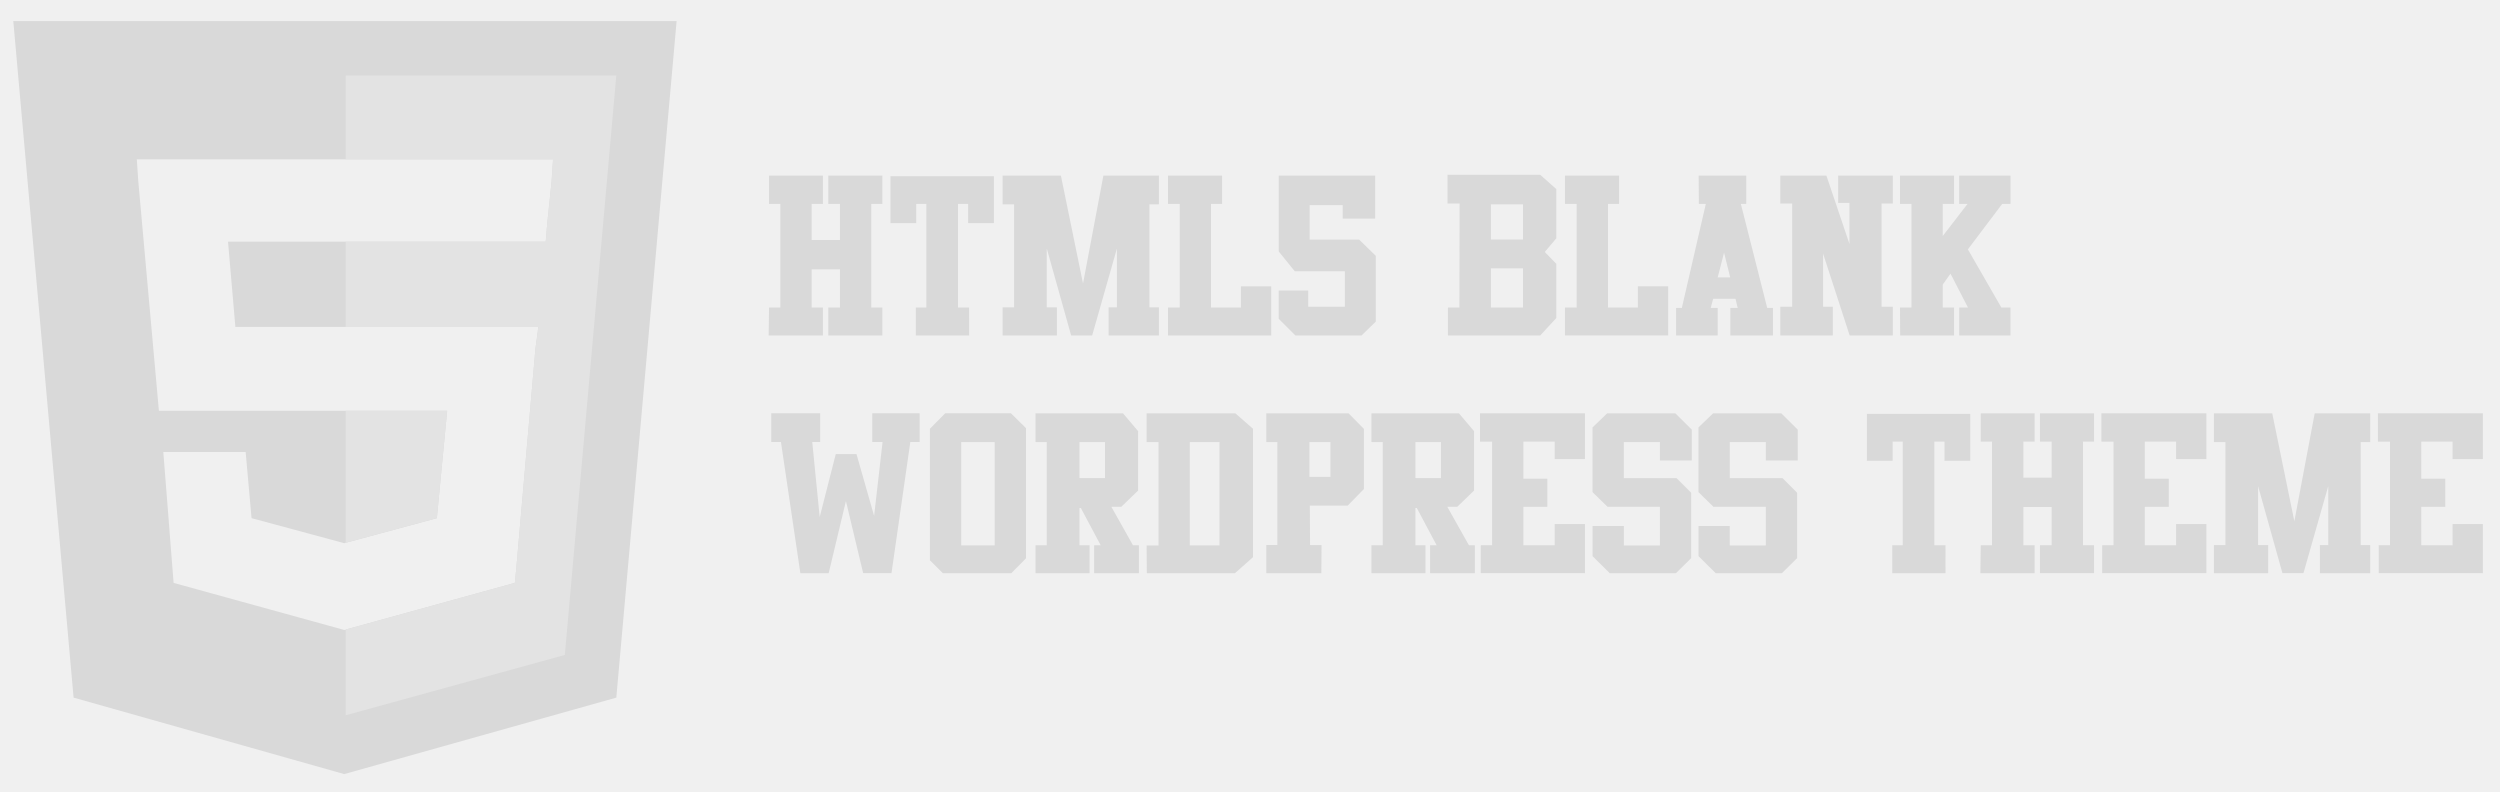
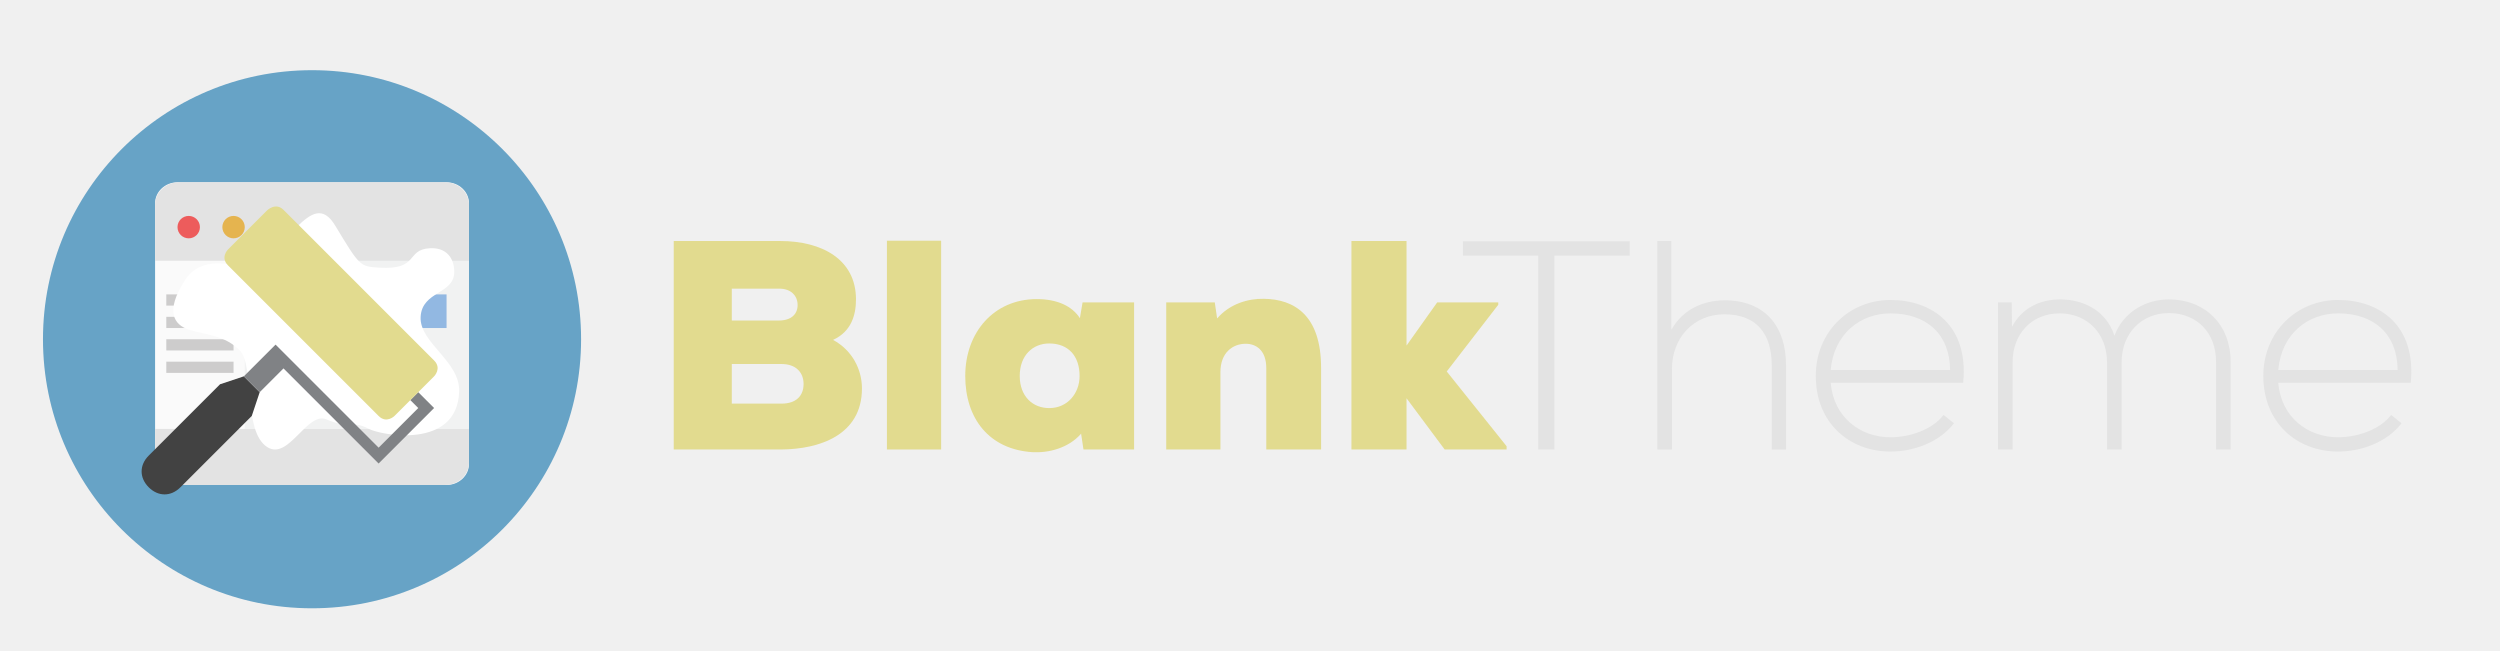
- <svg xmlns="http://www.w3.org/2000/svg" version="1.1" id="Layer_1" x="0px" y="0px" viewBox="-61.75 -24.158 300 95" enable-background="new -61.75 -24.158 300 95" xml:space="preserve">
-   <path fill="#D9D9D9" d="M-60.155-21.633l7.236,81.19l32.475,9.176l32.652-9.176l7.236-81.19H-60.155z M4.441-2.394L3.91,2.724  L3.735,4.84h-24.179l0,0h-13.944l0.883,10.237h13.237H0.027h2.824l-0.352,2.647L0.205,44.021l-0.176,1.766l-20.297,5.6v0.049h-0.176  l-20.473-5.646l-1.236-15.708h4.588h5.293l0.708,7.939l11.12,3.003l0.176-0.048l10.943-2.952l1.236-12.885h-12.178h-22.415  l-2.472-27.531l-0.176-2.65h24.886h0.176H4.618L4.441-2.394z" />
-   <polygon fill="#E3E3E3" points="-8.091,25.137 -20.268,25.137 -20.268,25.137 -20.268,40.975 -9.327,38.022 " />
-   <polygon fill="#E3E3E3" points="-20.268,-15.104 -20.268,-5.042 4.618,-5.042 4.441,-2.394 3.91,2.724 3.735,4.842 -20.268,4.842   -20.268,15.077 0.027,15.077 2.851,15.077 2.499,17.724 0.205,44.022 0.029,45.788 -20.268,51.388 -20.268,61.674 6.03,54.435   12.206,-15.104 " />
-   <g enable-background="new    ">
-     <path fill="#D9D9D9" d="M35.648,8.159v4.586h1.354v3.351h-6.514l0.048-3.351h1.354V0.313h-1.354v-3.399h6.466v3.399h-1.354V4.64   h3.4V0.313h-1.403v-3.399h6.489v3.399h-1.332v7.812v4.621h1.332v3.351h-6.489v-3.351h1.403V8.159H35.648z" />
-     <path fill="#D9D9D9" d="M54.547,16.097h-6.395v-3.351h1.26V0.313h-1.213v2.305h-3.091v-5.634h12.408v5.634h-3.091V0.313h-1.214   v12.432h1.332L54.547,16.097L54.547,16.097z" />
-     <path fill="#D9D9D9" d="M70.657-3.085h6.662V0.36h-1.139v12.363h1.139v3.375h-6.037v-3.375h0.999V5.663l-2.973,10.436h-2.52   L63.863,5.663v7.061h1.213v3.375h-6.514v-3.375h1.379V0.362h-1.379v-3.447h6.996l2.655,12.954L70.657-3.085z" />
-     <path fill="#D9D9D9" d="M83.57,12.746h3.59v-2.545h3.635v5.896H78.411v-3.351h1.403V0.313h-1.403v-3.399h6.49v3.399h-1.332   L83.57,12.746L83.57,12.746z" />
-     <path fill="#D9D9D9" d="M93.624,8.396L91.7,6.024v-9.109h11.573v5.158h-3.898V0.457h-3.97v4.136h5.941l1.998,1.95v7.892   l-1.71,1.664h-7.94l-1.998-1.998v-3.399h3.54v1.951h4.399V8.396H93.624L93.624,8.396z" />
-     <path fill="#D9D9D9" d="M123.077,16.097H112v-3.351h1.377l0.025-12.48h-1.45v-3.446h11.125l1.928,1.708v5.913l-1.381,1.637   l1.381,1.424v6.505L123.077,16.097z M121.01,0.36h-3.853v4.23h3.853V0.36z M121.01,8.038h-3.853v4.708h3.853V8.038z" />
-     <path fill="#D9D9D9" d="M131.205,12.746h3.59v-2.545h3.638v5.896h-12.385v-3.351h1.402V0.313h-1.402v-3.399h6.49v3.399h-1.333   V12.746z" />
-     <path fill="#D9D9D9" d="M144.374,16.097h-4.992v-3.305h0.69l2.875-12.478h-0.833l-0.026-3.399h5.709v3.399h-0.643l3.161,12.478   h0.692v3.305h-5.113v-3.305h0.879l-0.26-1.091h-2.687l-0.286,1.091h0.833V16.097L144.374,16.097z M145.874,9.132l-0.738-2.971   l-0.762,2.971H145.874z" />
-     <path fill="#D9D9D9" d="M158.187,16.097h-6.299v-3.445h1.424V0.266h-1.424v-3.351h5.531l2.765,8.2v-4.92h-1.356v-3.28h6.559v3.351   h-1.35v12.386h1.35v3.445h-5.178l-3.188-9.818v6.37h1.166V16.097L158.187,16.097z" />
-     <path fill="#D9D9D9" d="M173.353,0.313v-3.399h6.156v3.399h-0.999l-4.114,5.454l4.016,6.978h1.098v3.351h-6.156v-3.351h1.05   l-2.093-4.065l-0.928,1.307v2.758h1.354v3.351h-6.467l-0.021-3.351h1.377V0.313h-1.377v-3.399h6.487v3.399h-1.356v3.85l2.973-3.85   H173.353z" />
+ <svg xmlns="http://www.w3.org/2000/svg" version="1.1" id="Layer_1" x="0px" y="0px" viewBox="0 0 223 58" enable-background="new 0 0 223 58" xml:space="preserve">
+   <g id="BG_-_circle_71_">
+     <g>
+       <circle fill="#67A3C6" cx="27.833" cy="30.26" r="24" />
+     </g>
  </g>
-   <g enable-background="new    ">
-     <path fill="#D9D9D9" d="M37.692,44.622h-3.4l-2.328-15.737H30.8v-3.448h5.871v3.448H35.72l0.894,9.005l1.928-7.558h2.487   l2.115,7.418l1.014-8.865h-1.235v-3.448h5.682v3.448h-1.117L45.229,44.62h-3.4l-2.068-8.653L37.692,44.622z" />
-     <path fill="#D9D9D9" d="M51.384,44.622l-1.545-1.546V27.29l1.832-1.853h7.892l1.807,1.781V42.84l-1.76,1.782H51.384z    M57.612,28.887h-4.018v12.405h4.018V28.887z" />
-     <path fill="#D9D9D9" d="M68.998,44.622h-6.489v-3.351h1.354V28.887h-1.354V25.44h10.504l1.81,2.141v7.128l-2.021,1.95h-1.188   l2.591,4.612h0.713v3.353h-5.372v-3.353h0.784l-2.377-4.469h-0.166v4.469H69L68.998,44.622L68.998,44.622z M70.854,28.887h-3.066   v4.326h3.066V28.887z" />
-     <path fill="#D9D9D9" d="M86.447,44.622H75.868l-0.024-3.327h1.426V28.887h-1.426V25.44h10.65l2.115,1.851v15.412L86.447,44.622z    M84.591,28.887h-3.566v12.405h3.566V28.887z" />
-     <path fill="#D9D9D9" d="M96.81,44.622h-6.606v-3.378h1.331V28.887h-1.331V25.44h9.872l1.846,1.871v7.21l-1.949,1.994h-4.543   l0.027,4.731h1.379L96.81,44.622z M97.904,28.887h-2.521v4.181h2.521V28.887z" />
-     <path fill="#D9D9D9" d="M109.313,44.622h-6.49v-3.351h1.354V28.887h-1.354V25.44h10.503l1.81,2.141v7.128l-2.018,1.95h-1.19   l2.591,4.612h0.715v3.353h-5.374v-3.353h0.785l-2.378-4.469H108.1v4.469h1.211v3.351H109.313z M111.168,28.887h-3.064v4.326h3.064   V28.887L111.168,28.887z" />
-     <path fill="#D9D9D9" d="M128.447,44.622h-12.504v-3.351h1.357V28.837h-1.449V25.44h12.596v5.49h-3.634v-2.092h-3.756v4.445h2.877   v3.378h-2.877v4.612h3.756V38.73h3.634V44.622z" />
-     <path fill="#D9D9D9" d="M129.353,38.964h3.757v2.331h4.326v-4.636h-6.281l-1.802-1.763v-7.765l1.761-1.691h8.175l1.976,1.957v3.7   h-3.828v-2.209h-4.326v4.326h6.322l1.76,1.76v7.845l-1.832,1.807h-7.939l-2.067-2.046V38.964L129.353,38.964z" />
-     <path fill="#D9D9D9" d="M142.069,38.964h3.754v2.331h4.325v-4.636h-6.282l-1.8-1.763v-7.765l1.759-1.691h8.178l1.974,1.957v3.7   h-3.826v-2.209h-4.327v4.326h6.323l1.758,1.76v7.845l-1.829,1.807h-7.939l-2.067-2.046L142.069,38.964L142.069,38.964z" />
-     <path fill="#D9D9D9" d="M171.713,44.622h-6.396v-3.351h1.262V28.837h-1.214v2.305h-3.089v-5.633h12.405v5.633h-3.092v-2.305h-1.214   v12.435h1.333L171.713,44.622L171.713,44.622z" />
-     <path fill="#D9D9D9" d="M181.053,36.683v4.589h1.354v3.351h-6.511l0.044-3.351h1.354V28.837h-1.354V25.44h6.467v3.396h-1.354v4.328   h3.396v-4.328h-1.401V25.44h6.487v3.396h-1.329v7.812v4.619h1.329v3.353h-6.487v-3.353h1.401v-4.585H181.053L181.053,36.683z" />
-     <path fill="#D9D9D9" d="M203.016,44.622h-12.503v-3.351h1.356V28.837h-1.452V25.44h12.599v5.49h-3.637v-2.092h-3.756v4.445h2.877   v3.378h-2.877v4.612h3.756V38.73h3.637V44.622L203.016,44.622z" />
-     <path fill="#D9D9D9" d="M216.014,25.44h6.661v3.446h-1.142v12.36h1.142v3.377h-6.037v-3.377h0.999v-7.06l-2.973,10.435h-2.52   l-2.921-10.435v7.06h1.21v3.377h-6.511v-3.377h1.377v-12.36h-1.377V25.44h6.995l2.655,12.954L216.014,25.44z" />
-     <path fill="#D9D9D9" d="M236.198,44.622h-12.504v-3.351h1.356V28.837h-1.452V25.44h12.6v5.49h-3.638v-2.092h-3.757v4.445h2.878   v3.378h-2.878v4.612h3.757V38.73h3.638V44.622L236.198,44.622z" />
+   <g id="Base_5_">
+     <g>
+       <path fill="#FAFAFA" d="M39.833,16.26h-24c-1.104,0-2,0.84-2,1.875v23.25c0,1.035,0.896,1.875,2,1.875h24c1.104,0,2-0.84,2-1.875    v-23.25C41.833,17.1,40.938,16.26,39.833,16.26z" />
+     </g>
  </g>
+   <g id="White_Space">
+     <g>
+       <rect x="21.833" y="21.26" fill="#F1F2F2" width="20" height="17" />
+     </g>
+   </g>
+   <g id="Chrome">
+     <g>
+       <path fill="#E3E3E3" d="M13.833,41.26c0,1.105,0.955,2,2.134,2h23.733c1.178,0,2.133-0.895,2.133-2v-3h-28V41.26z M39.701,16.26    H15.967c-1.179,0-2.134,0.896-2.134,2v5h28v-5C41.833,17.156,40.878,16.26,39.701,16.26z" />
+     </g>
+   </g>
+   <g id="Text_2_">
+     <g>
+       <path fill="#CDCCCC" d="M18.833,26.26h-4v1h4V26.26z M14.833,28.26v1h6v-1H14.833z M14.833,31.26h6v-1h-6V31.26z M14.833,33.26h6    v-1h-6V33.26z" />
+     </g>
+   </g>
+   <g id="Close_Button">
+     <g>
+       <circle fill="#ED5C5C" cx="16.833" cy="20.26" r="1" />
+     </g>
+   </g>
+   <g id="Minus_Button">
+     <g>
+       <circle fill="#E5B44F" cx="20.833" cy="20.26" r="1" />
+     </g>
+   </g>
+   <g id="_Plus_Button">
+     <g>
+       <circle fill="#78BA43" cx="24.833" cy="20.26" r="1" />
+     </g>
+   </g>
+   <g id="Folders">
+     <g>
+       <path fill="#92B8E2" d="M23.833,29.26h4v-3h-4V29.26z M29.833,29.26h4v-3h-4V29.26z M35.833,26.26v3h4v-3H35.833z M23.833,34.26h4    v-3h-4V34.26z M29.833,34.26h4v-3h-4V34.26z" />
+     </g>
+   </g>
+   <path fill="#FFFFFF" d="M40.958,34.938c0.099-2.726-3.562-4.354-3.438-6.677s3-2,3-4.01c0-1.209-0.688-2.188-2.171-2.108  c-2.183,0.117-0.93,1.957-4.517,1.733c-1.732-0.108-1.732-0.108-3.93-3.749c-2.194-3.641-4.259,2.798-8.152,3.499  c-1.054,0.188-3.732-0.993-5.271,1.398c-1.763,2.74-0.98,3.946,0.376,4.385s3.182,0.461,4.539,1.852  c1.336,1.373,0.238,7.191,2.438,8.615c1.93,1.244,3.561-3.243,5.312-2.457c1.745,0.785,2.328,0.066,3.75,0.832  C33.969,38.83,40.771,40.125,40.958,34.938z" />
+   <g>
+     <g id="Handle">
+       <g>
+         <path fill="#424242" d="M21.751,33.568l-2.121,0.707l-6.364,6.363c-0.846,0.846-0.846,1.982,0,2.828s1.983,0.846,2.828,0     l6.364-6.363l0.707-2.121L21.751,33.568z" />
+       </g>
+     </g>
+     <g id="Arm">
+       <g>
+         <polygon fill="#808285" points="37.308,34.982 36.601,35.689 37.308,36.396 33.772,39.932 24.58,30.74 21.751,33.568      23.166,34.982 25.287,32.861 33.772,41.346 38.722,36.396    " />
+       </g>
+     </g>
+     <g id="Roller">
+       <g>
+         <path fill="#E2DB8F" d="M38.722,32.154c-0.707-0.707-12.729-12.729-13.436-13.436s-1.473,0.059-1.473,0.059l-3.478,3.478     c0,0-0.706,0.707,0,1.414c0.707,0.707,12.729,12.728,13.436,13.435s1.415,0,1.415,0l3.535-3.535     C38.722,33.568,39.429,32.861,38.722,32.154z" />
+       </g>
+     </g>
+   </g>
+   <path fill="#E2DB8F" d="M69.606,21.499c3.719,0,6.748,1.647,6.748,5.207c0,1.408-0.425,2.869-2.045,3.613  c1.727,0.93,2.577,2.656,2.577,4.33c0,4.17-3.799,5.42-7.199,5.445h-9.59V21.499H69.606z M65.276,28.591h4.197  c1.089,0,1.674-0.558,1.674-1.381s-0.584-1.461-1.621-1.461h-4.25V28.591z M65.276,36.003h4.437c1.328,0,1.966-0.718,1.966-1.753  c0-1.01-0.664-1.78-1.966-1.78h-4.437V36.003z" />
+   <path fill="#E2DB8F" d="M83.949,21.472v18.622h-4.835V21.472H83.949z" />
+   <path fill="#E2DB8F" d="M96.566,26.971h4.596v13.123h-4.516l-0.212-1.408c-1.116,1.275-2.869,1.728-4.33,1.648  c-3.852-0.24-6.004-2.977-6.004-6.801c0-3.879,2.55-6.854,6.375-6.854c1.86,0,3.162,0.638,3.852,1.7L96.566,26.971z M90.96,33.533  c0,1.832,1.169,2.869,2.63,2.869c1.647,0,2.709-1.329,2.709-2.869c0-1.754-0.983-2.896-2.709-2.896  C92.129,30.637,90.96,31.699,90.96,33.533z" />
+   <path fill="#E2DB8F" d="M112.953,40.094v-7.252c0-1.621-0.929-2.178-1.833-2.178c-1.168,0-2.258,0.797-2.258,2.523v6.906h-4.835  V26.971h4.33l0.212,1.435c1.116-1.302,2.763-1.78,4.145-1.753c2.763,0.027,5.127,1.488,5.127,6.164v7.278H112.953z" />
+   <path fill="#E2DB8F" d="M125.463,21.499v9.324l2.736-3.852h5.446v0.213l-4.596,5.951l5.34,6.668v0.291h-5.526l-3.4-4.568v4.568  h-4.914V21.499H125.463z" />
+   <path fill="#E3E3E3" d="M137.214,22.8h-6.722v-1.275h14.877V22.8h-6.721v17.293h-1.435V22.8z" />
+   <path fill="#E3E3E3" d="M149.086,21.499v7.917c1.062-1.886,2.896-2.604,4.729-2.63c3.666,0,5.499,2.365,5.499,5.792v7.518h-1.275  v-7.518c0-2.709-1.274-4.542-4.224-4.542c-2.763,0-4.676,2.125-4.676,4.861v7.199h-1.302V21.499H149.086z" />
+   <path fill="#E3E3E3" d="M161.967,33.533c0-3.932,2.976-6.775,6.668-6.775c3.693,0,6.987,2.258,6.482,7.385h-11.821  c0.266,3.081,2.63,4.861,5.339,4.861c1.728,0,3.746-0.69,4.729-1.992l0.93,0.743c-1.275,1.674-3.56,2.524-5.659,2.524  C164.942,40.28,161.967,37.703,161.967,33.533z M173.948,33.002c-0.026-3.242-2.151-5.048-5.313-5.048  c-2.709,0-5.047,1.833-5.339,5.048H173.948z" />
+   <path fill="#E3E3E3" d="M197.669,40.094V32.23c0-2.523-1.7-4.303-4.197-4.303s-4.225,1.859-4.225,4.383v7.783h-1.301v-7.783  c0-2.524-1.728-4.357-4.225-4.357s-4.197,1.833-4.197,4.357v7.783h-1.302V26.971h1.223l0.026,2.179  c0.903-1.727,2.576-2.444,4.276-2.444c1.993,0,4.092,0.903,4.862,3.241c0.797-2.152,2.842-3.241,4.861-3.241  c3.214,0,5.499,2.258,5.499,5.525v7.863H197.669z" />
+   <path fill="#E3E3E3" d="M201.889,33.533c0-3.932,2.976-6.775,6.668-6.775c3.693,0,6.987,2.258,6.482,7.385h-11.821  c0.266,3.081,2.63,4.861,5.339,4.861c1.728,0,3.746-0.69,4.729-1.992l0.93,0.743c-1.275,1.674-3.56,2.524-5.659,2.524  C204.864,40.28,201.889,37.703,201.889,33.533z M213.87,33.002c-0.026-3.242-2.151-5.048-5.313-5.048  c-2.709,0-5.047,1.833-5.339,5.048H213.87z" />
</svg>
